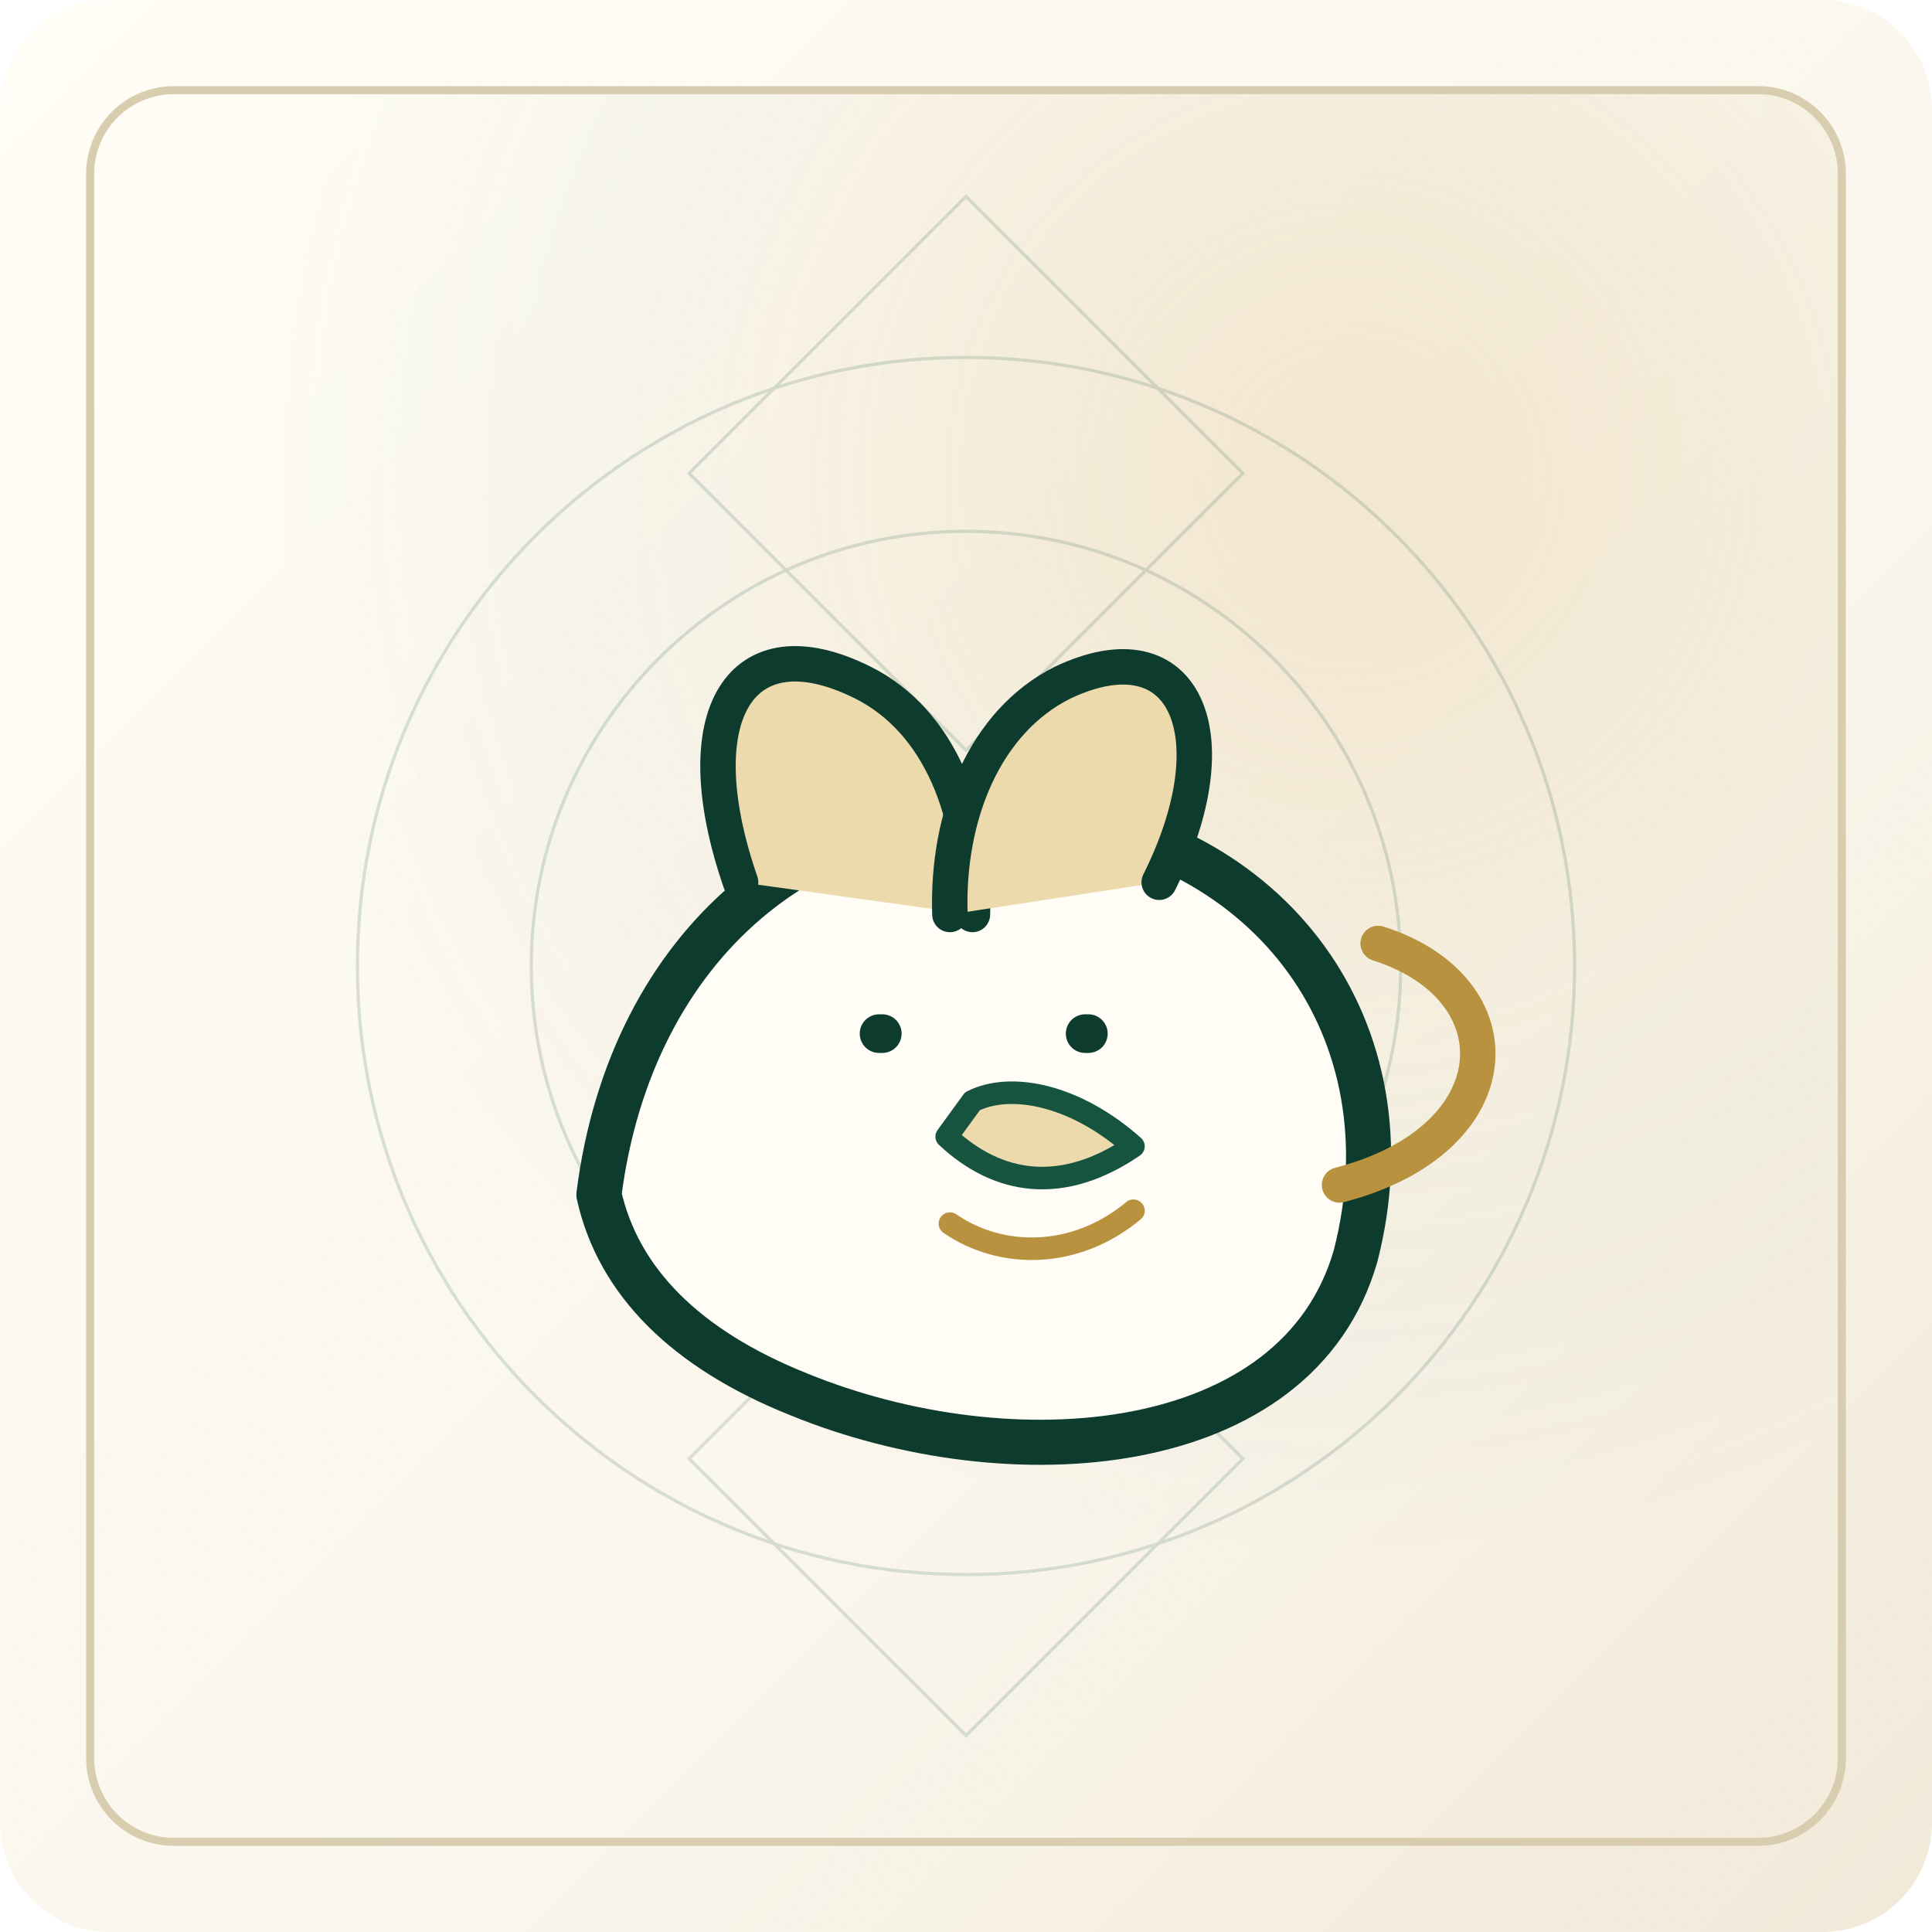
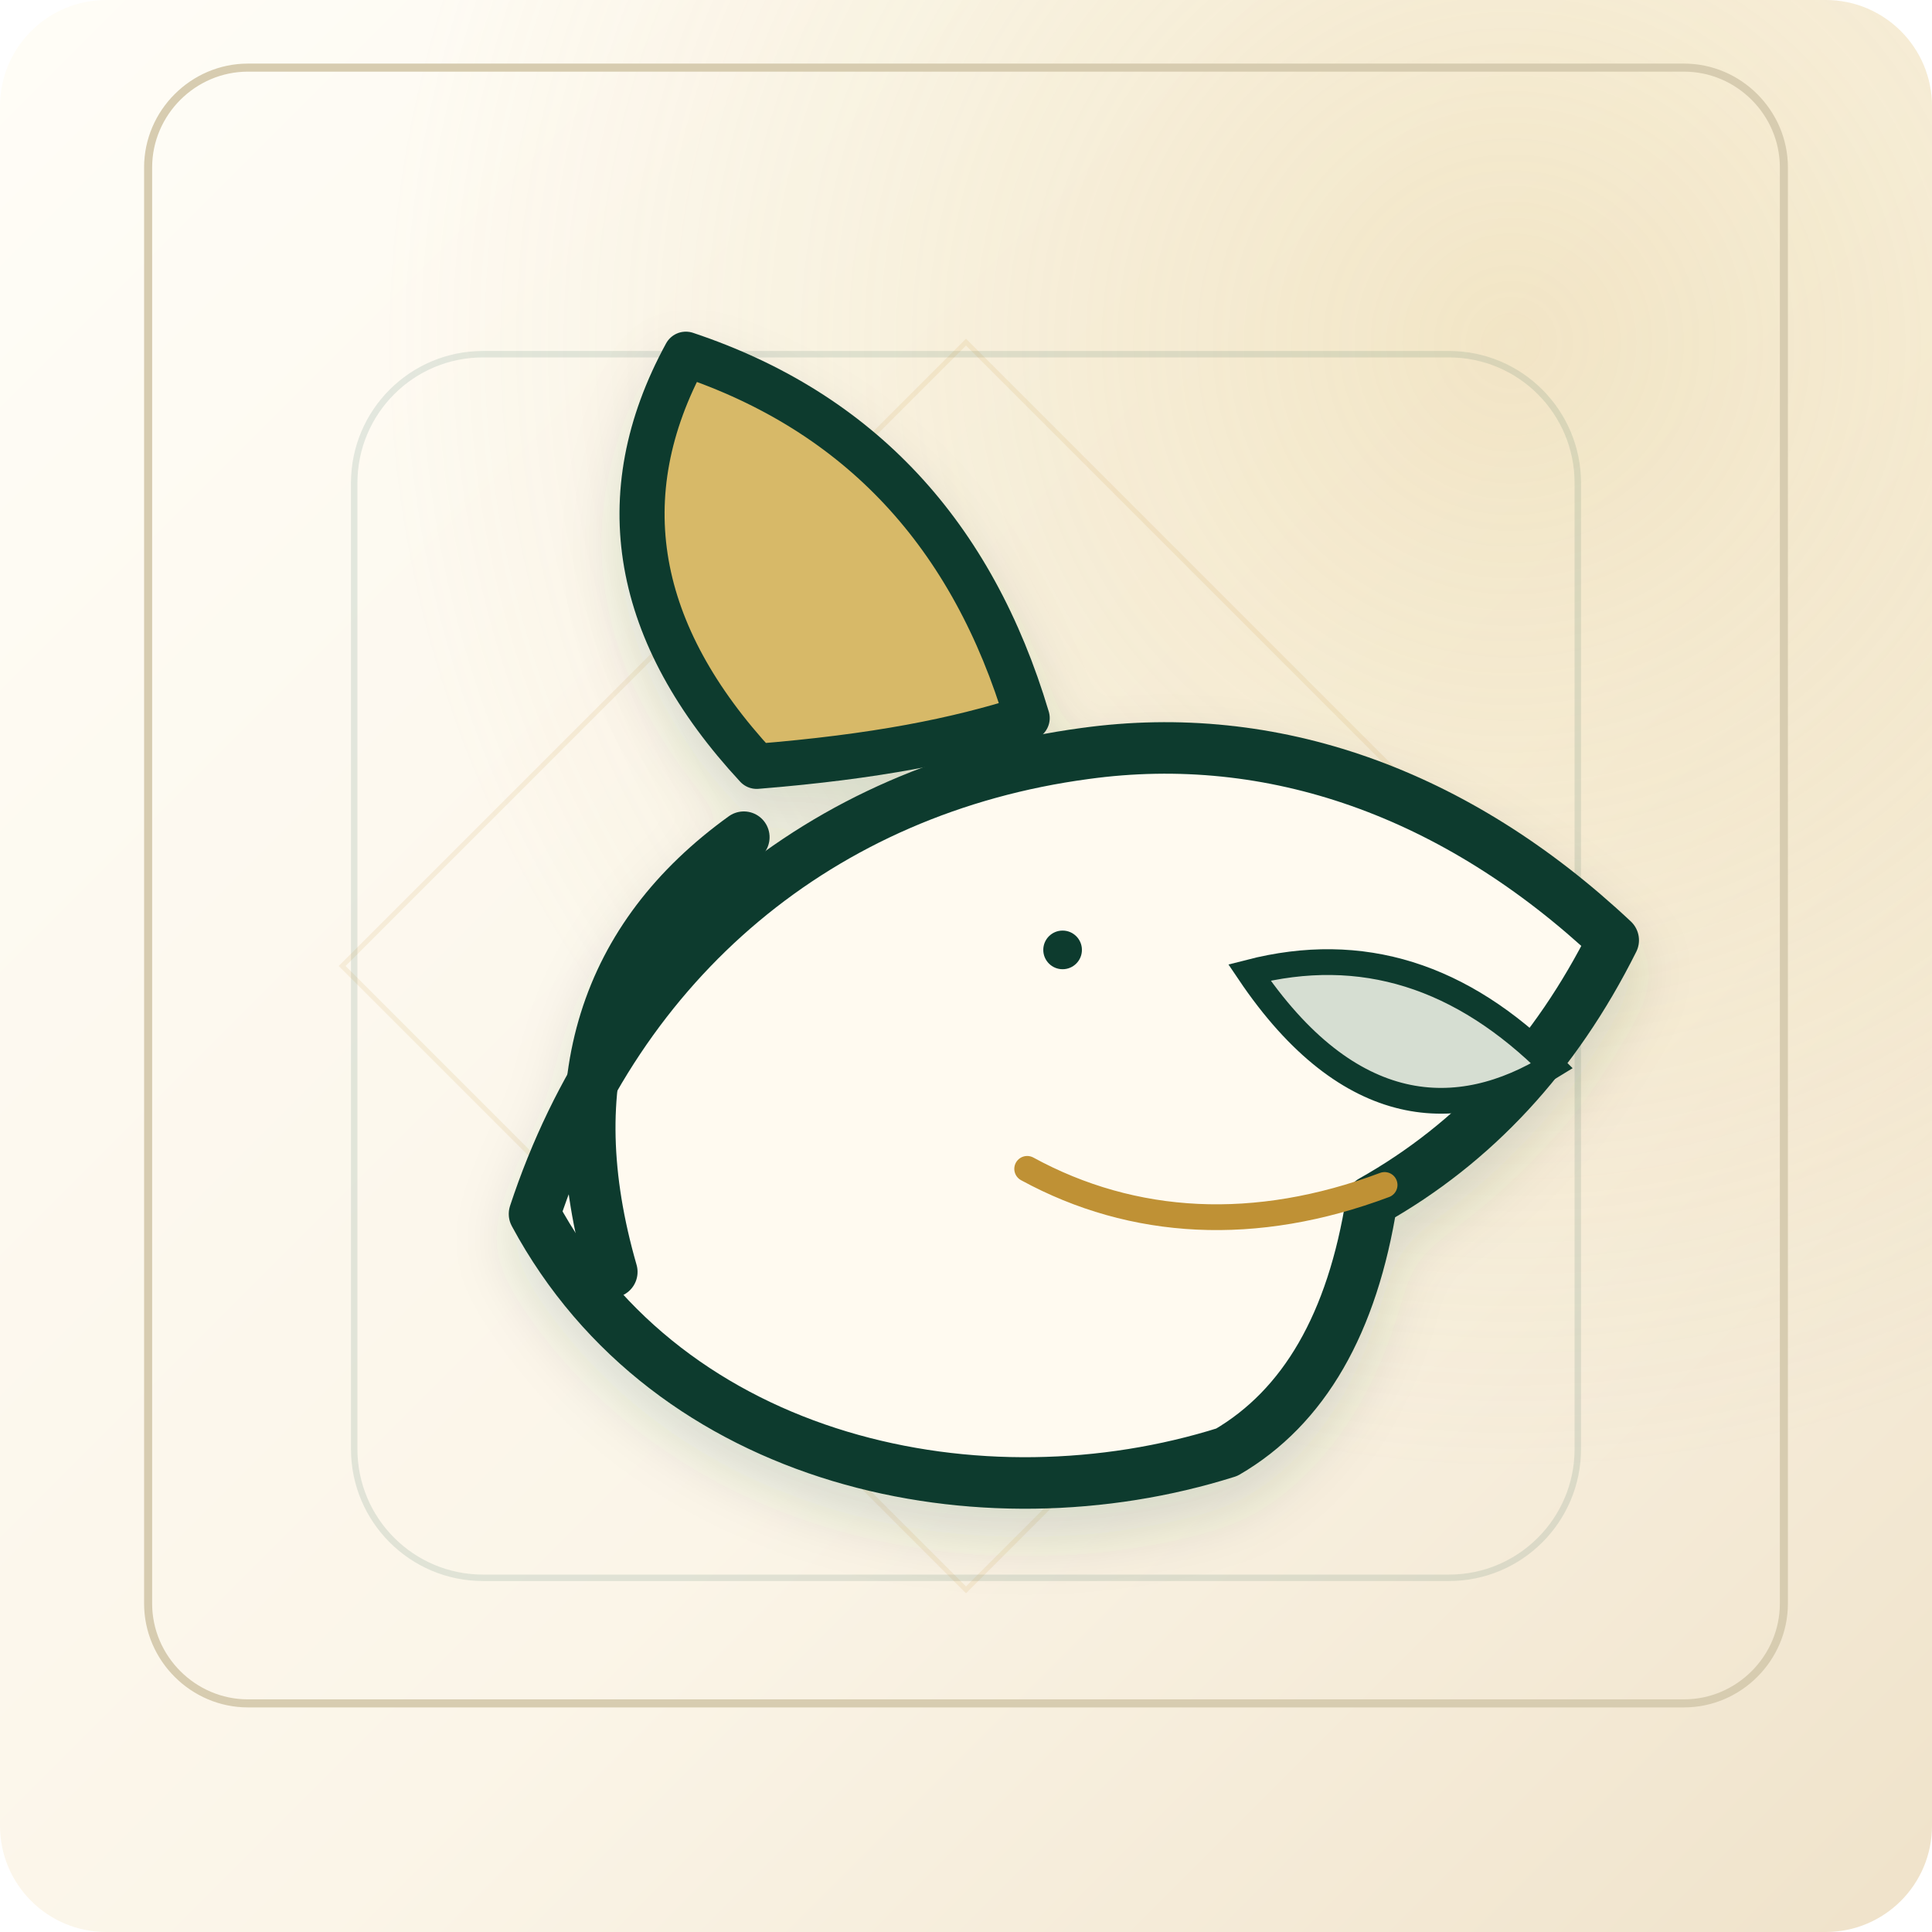
- <svg xmlns="http://www.w3.org/2000/svg" width="1200" height="1200" viewBox="0 0 1200 1200" role="img" aria-labelledby="title desc">
+ <svg xmlns="http://www.w3.org/2000/svg" width="1200" height="1200" viewBox="0 0 1200 1200">
  <defs>
-     <linearGradient id="wash-dog" x1="0" x2="1" y1="0" y2="1">
-       <stop offset="0" stop-color="#fffdf6" />
-       <stop offset="0.62" stop-color="#faf6ec" />
-       <stop offset="1" stop-color="#f1e9d8" />
+     <linearGradient id="paper" x1="0" y1="0" x2="1" y2="1">
+       <stop offset="0" stop-color="#fffdf7" />
+       <stop offset="0.58" stop-color="#fbf5e8" />
+       <stop offset="1" stop-color="#efe2c9" />
    </linearGradient>
-     <radialGradient id="glow-dog" cx="72%" cy="22%" r="62%">
-       <stop offset="0" stop-color="#d3ac5e" stop-opacity="0.22" />
-       <stop offset="0.52" stop-color="#b8923f" stop-opacity="0.07" />
-       <stop offset="1" stop-color="#16543f" stop-opacity="0" />
+     <radialGradient id="warm" cx="78%" cy="18%" r="58%">
+       <stop offset="0" stop-color="#d7b967" stop-opacity="0.28" />
+       <stop offset="1" stop-color="#d7b967" stop-opacity="0" />
    </radialGradient>
-     <pattern id="grain-dog" width="18" height="18" patternUnits="userSpaceOnUse">
-       <path d="M2 8 H3 M12 4 H13 M8 15 H9" stroke="#d8cdae" stroke-width="1" opacity="0.18" />
-     </pattern>
+     <filter id="soft" x="-15%" y="-15%" width="130%" height="130%">
+       <feDropShadow dx="0" dy="18" stdDeviation="18" flood-color="#0d3b2e" flood-opacity="0.14" />
+     </filter>
  </defs>
-   <rect width="1200" height="1200" rx="68" fill="url(#wash-dog)" />
-   <rect width="1200" height="1200" rx="68" fill="url(#grain-dog)" opacity="0.55" />
-   <rect x="56" y="56" width="1088" height="1088" rx="52" fill="url(#glow-dog)" stroke="#d8cdae" stroke-width="5" />
-   <g opacity="0.16" stroke="#16543f" stroke-width="2" fill="none">
-     <path d="M600 122 L772 294 L600 466 L428 294 Z" />
-     <path d="M600 734 L772 906 L600 1078 L428 906 Z" />
-     <circle cx="600" cy="600" r="378" />
-     <circle cx="600" cy="600" r="270" />
-   </g>
-   <g fill="none" stroke-linecap="round" stroke-linejoin="round">
-     <path d="M372 742 C392 585 506 492 644 506 C790 520 878 640 842 780 C806 906 628 920 496 866 C426 838 384 796 372 742 Z" fill="#fffdf6" stroke="#0d3b2e" stroke-width="28" />
-     <path d="M460 548 C424 444 460 386 536 424 C584 448 606 506 604 568" fill="#ecd9ac" stroke="#0d3b2e" stroke-width="22" />
-     <path d="M720 548 C766 456 736 388 660 424 C612 448 588 506 590 568" fill="#ecd9ac" stroke="#0d3b2e" stroke-width="22" />
-     <path d="M546 642 H548 M674 642 H676" stroke="#0d3b2e" stroke-width="24" />
-     <path d="M604 684 C628 672 668 680 704 712 C660 742 620 736 588 706 Z" fill="#ecd9ac" stroke="#16543f" stroke-width="14" />
-     <path d="M590 760 C622 782 668 782 704 752" stroke="#b8923f" stroke-width="14" />
-     <path d="M832 736 C940 708 944 614 856 586" stroke="#b8923f" stroke-width="22" />
+   <rect width="1200" height="1200" rx="66" fill="url(#paper)" />
+   <rect width="1200" height="1200" rx="66" fill="url(#warm)" />
+   <path d="M92 104c0-34 28-62 62-62h892c34 0 62 28 62 62v892c0 34-28 62-62 62H154c-34 0-62-28-62-62z" fill="none" stroke="#d7ccb0" stroke-width="5" />
+   <rect x="220" y="220" width="760" height="760" rx="80" fill="none" stroke="#1d5a48" stroke-opacity="0.12" stroke-width="4" />
+   <path d="M326 326h548v548H326z" fill="none" stroke="#bf9134" stroke-opacity="0.12" stroke-width="3" transform="rotate(45 600 600)" />
+   <g filter="url(#soft)">
+     <path d="M332 754c52-158 178-264 342-286 116-16 230 24 328 116-36 72-86 126-150 162-12 76-42 128-90 156-152 48-346 8-430-148z" fill="#fffaf0" stroke="#0d3b2e" stroke-width="32" stroke-linejoin="round" />
+     <path d="M470 476c-76-82-92-168-44-256 108 36 178 112 212 226-44 14-94 24-168 30z" fill="#d7b967" stroke="#0d3b2e" stroke-width="28" stroke-linecap="round" stroke-linejoin="round" />
+     <path d="M462 520c-86 62-116 152-82 270" fill="none" stroke="#0d3b2e" stroke-width="32" stroke-linecap="round" />
+     <path d="M776 604c70-18 132 2 188 58-58 36-126 34-188-58z" fill="#d6ded2" stroke="#0d3b2e" stroke-width="16" />
+     <circle cx="660" cy="590" r="12" fill="#0d3b2e" />
+     <path d="M638 726c66 36 142 40 222 10" fill="none" stroke="#bf9134" stroke-width="16" stroke-linecap="round" />
  </g>
</svg>
